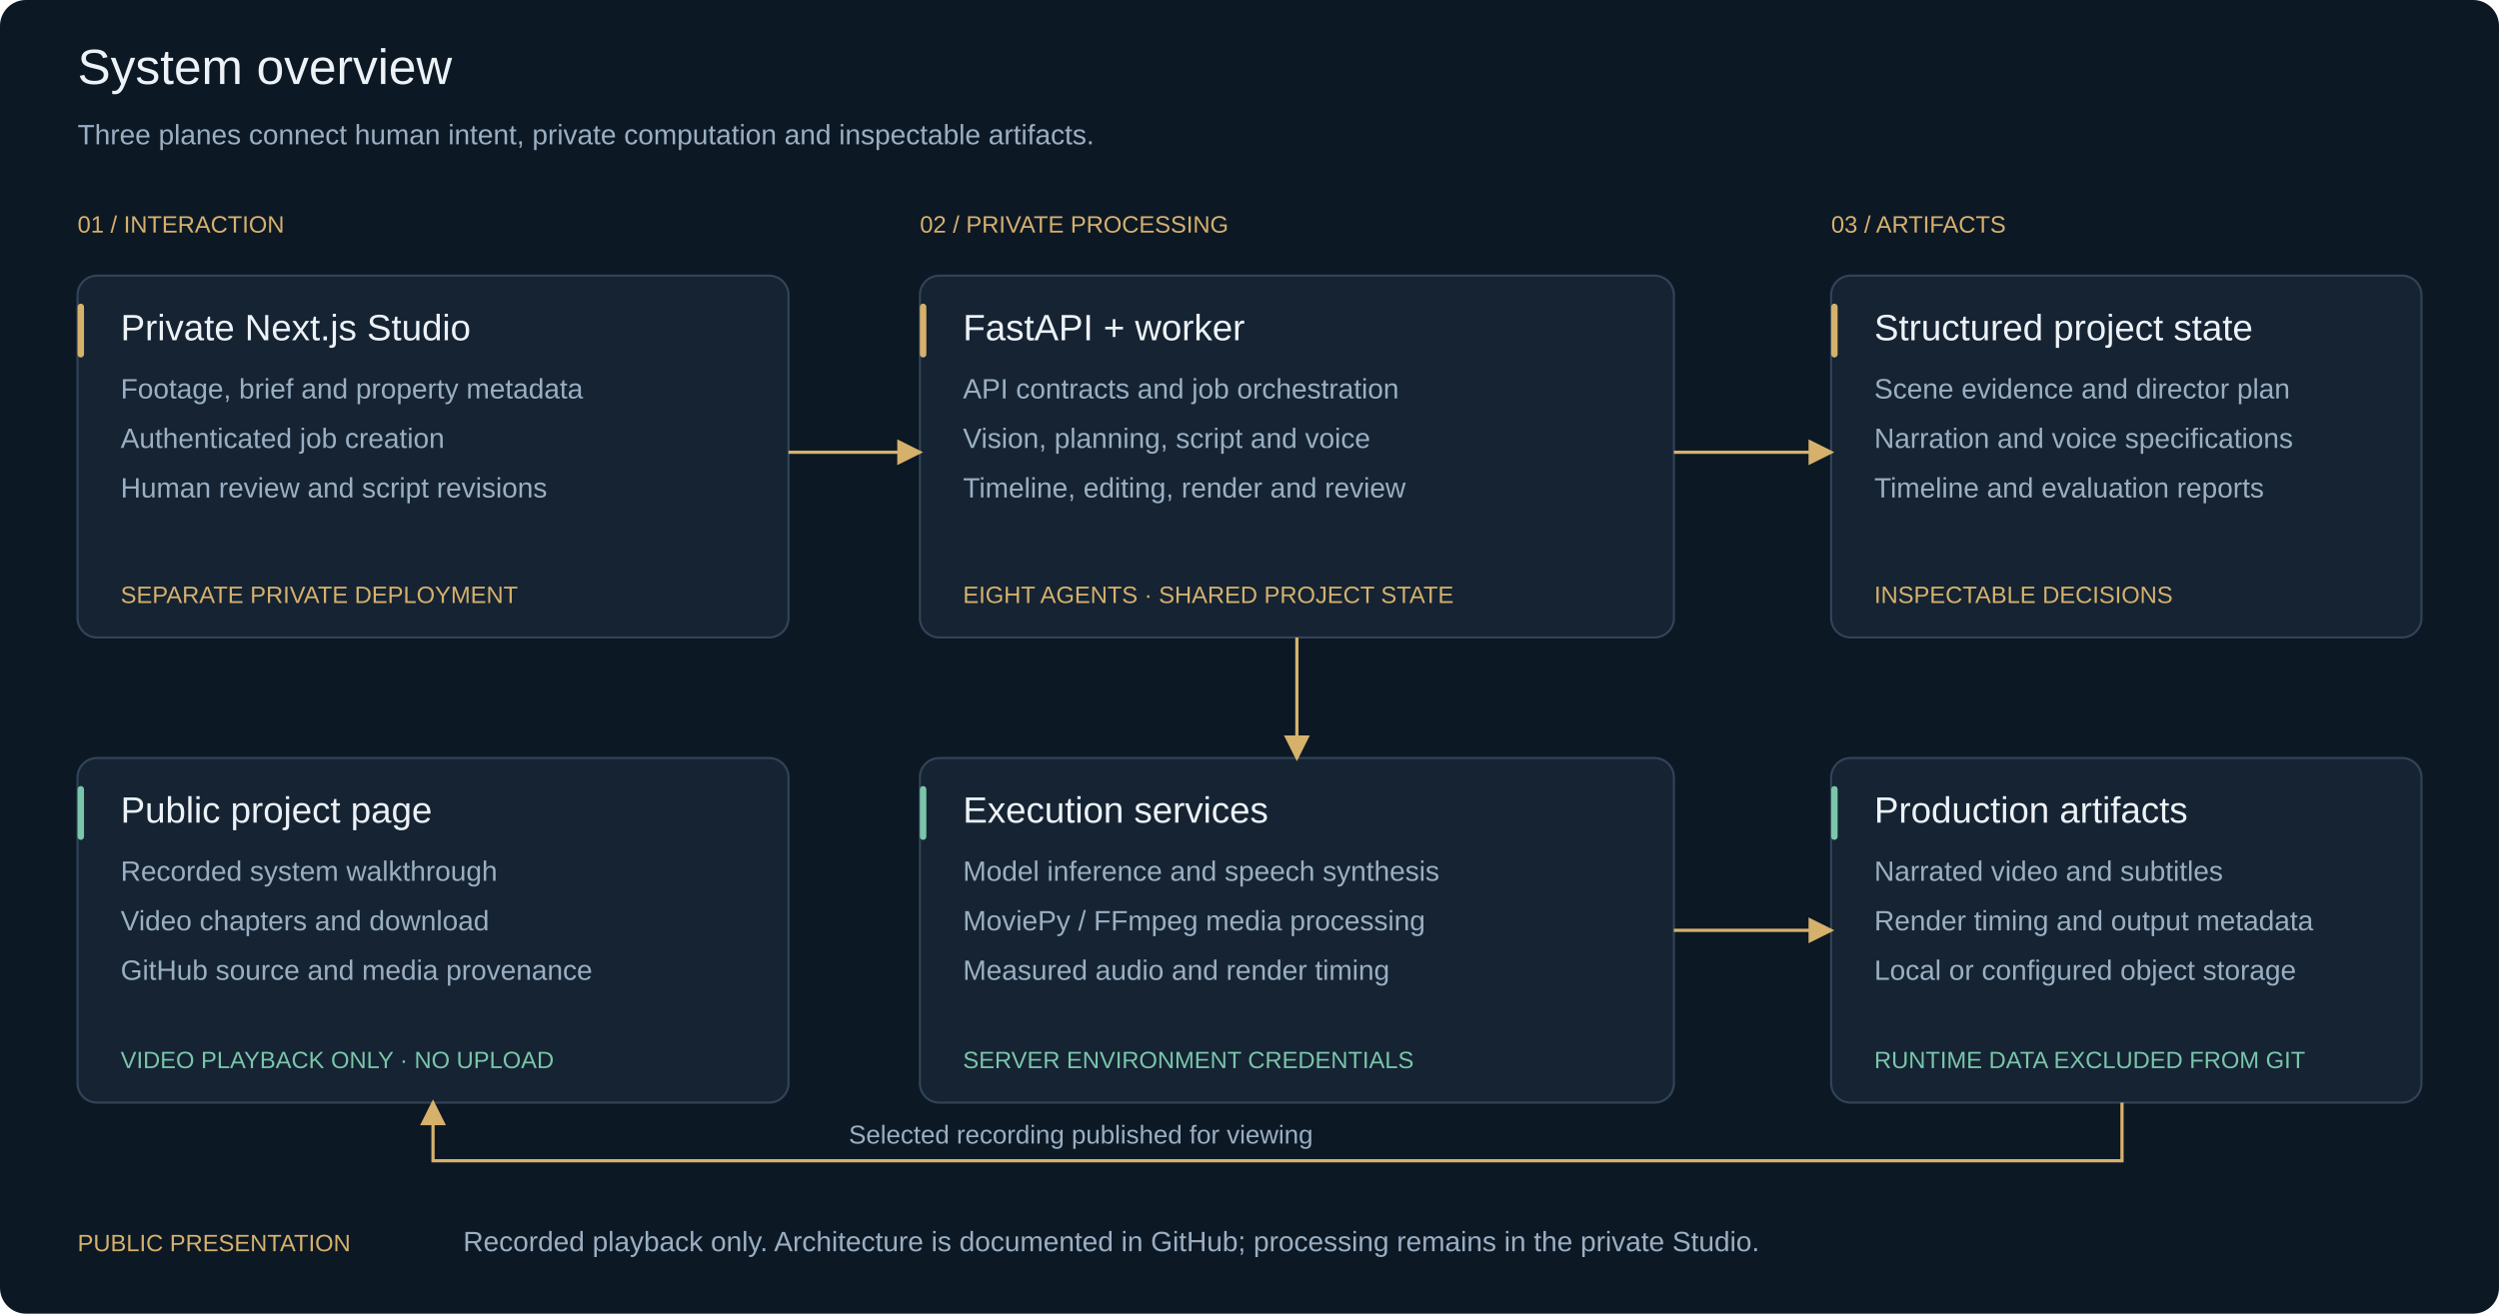
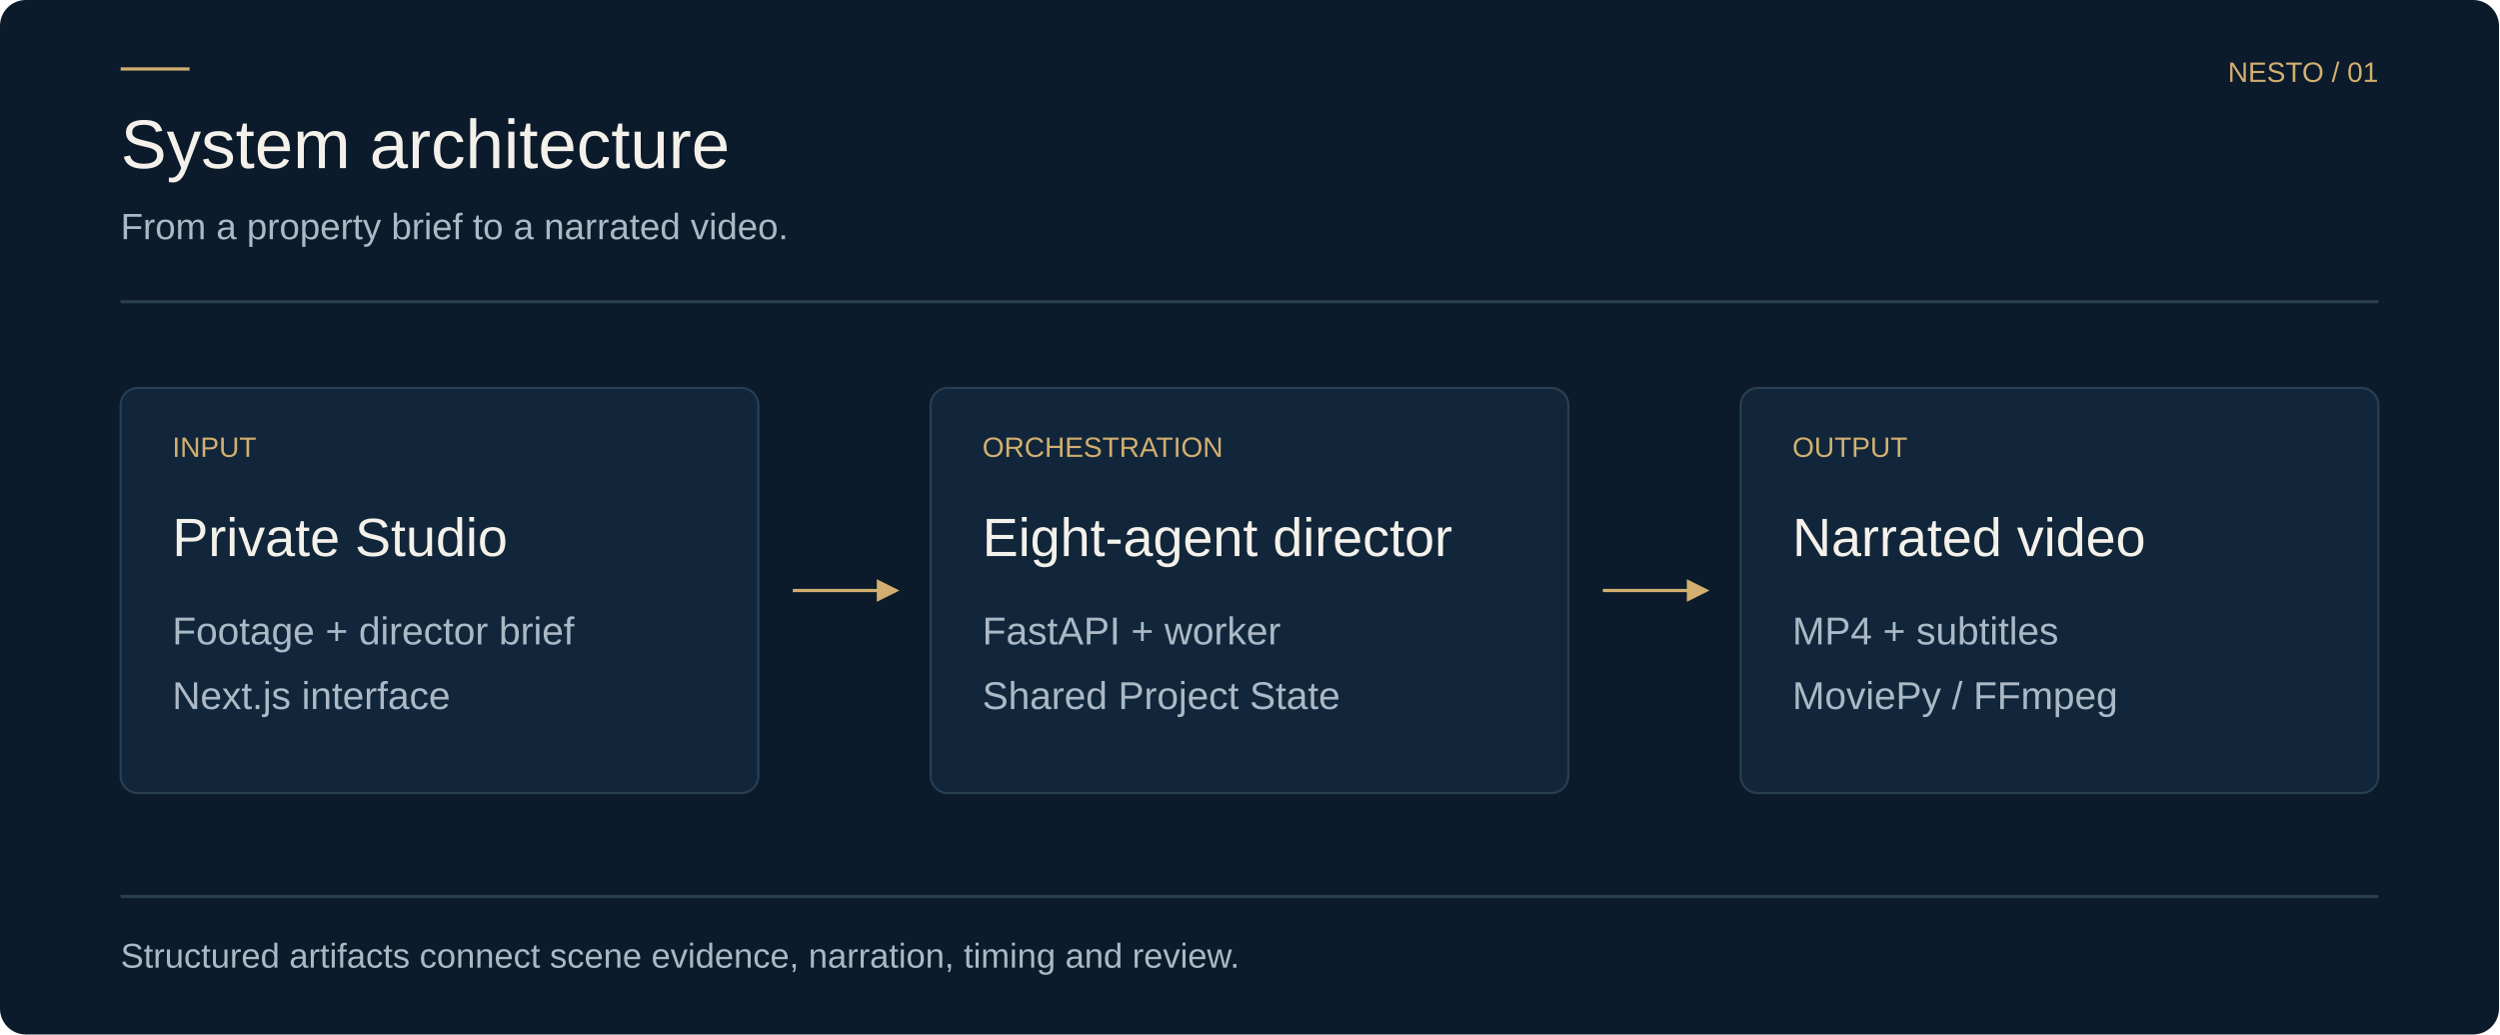
- <svg xmlns="http://www.w3.org/2000/svg" viewBox="0 0 1160 610" role="img" aria-labelledby="title desc">
+ <svg xmlns="http://www.w3.org/2000/svg" width="1160" height="480" viewBox="0 0 1160 480" role="img" aria-labelledby="title desc">
  <defs>
-     <marker id="arrow" markerWidth="8" markerHeight="8" refX="7" refY="4" orient="auto">
-       <path d="M0 0L8 4L0 8" fill="#d6b16c" />
+     <marker id="arrow" markerWidth="7" markerHeight="7" refX="6" refY="3.5" orient="auto">
+       <path d="M0 0L7 3.5L0 7" fill="#d2af70" />
    </marker>
-     <style>text{font-family:Arial,Helvetica,sans-serif}.line{fill:none;stroke:#d6b16c;stroke-width:1.5;marker-end:url(#arrow)}</style>
  </defs>
-   <rect width="1160" height="610" rx="12" fill="#0d1825" />
-   <text x="36" y="39" font-size="23" fill="#edf2f7">System overview</text>
-   <text x="36" y="67" font-size="13" fill="#9aafc2">Three planes connect human intent, private computation and inspectable artifacts.</text>
-   <text x="36" y="108" font-size="11" fill="#d6b16c">01 / INTERACTION</text>
-   <text x="427" y="108" font-size="11" fill="#d6b16c">02 / PRIVATE PROCESSING</text>
-   <text x="850" y="108" font-size="11" fill="#d6b16c">03 / ARTIFACTS</text>
-   <rect x="36" y="128" width="330" height="168" rx="9" fill="#152333" stroke="#314457" />
-   <rect x="36" y="141" width="3" height="25" rx="1.5" fill="#d6b16c" />
-   <text x="56" y="158" font-size="17" fill="#edf2f7">Private Next.js Studio</text>
-   <text x="56" y="185" font-size="13" fill="#9aafc2">Footage, brief and property metadata</text>
-   <text x="56" y="208" font-size="13" fill="#9aafc2">Authenticated job creation</text>
-   <text x="56" y="231" font-size="13" fill="#9aafc2">Human review and script revisions</text>
-   <text x="56" y="280" font-size="11" fill="#d6b16c">SEPARATE PRIVATE DEPLOYMENT</text>
-   <rect x="36" y="352" width="330" height="160" rx="9" fill="#152333" stroke="#314457" />
-   <rect x="36" y="365" width="3" height="25" rx="1.5" fill="#7ac6aa" />
-   <text x="56" y="382" font-size="17" fill="#edf2f7">Public project page</text>
-   <text x="56" y="409" font-size="13" fill="#9aafc2">Recorded system walkthrough</text>
-   <text x="56" y="432" font-size="13" fill="#9aafc2">Video chapters and download</text>
-   <text x="56" y="455" font-size="13" fill="#9aafc2">GitHub source and media provenance</text>
-   <text x="56" y="496" font-size="11" fill="#7ac6aa">VIDEO PLAYBACK ONLY · NO UPLOAD</text>
-   <rect x="427" y="128" width="350" height="168" rx="9" fill="#152333" stroke="#314457" />
-   <rect x="427" y="141" width="3" height="25" rx="1.5" fill="#d6b16c" />
-   <text x="447" y="158" font-size="17" fill="#edf2f7">FastAPI + worker</text>
-   <text x="447" y="185" font-size="13" fill="#9aafc2">API contracts and job orchestration</text>
-   <text x="447" y="208" font-size="13" fill="#9aafc2">Vision, planning, script and voice</text>
-   <text x="447" y="231" font-size="13" fill="#9aafc2">Timeline, editing, render and review</text>
-   <text x="447" y="280" font-size="11" fill="#d6b16c">EIGHT AGENTS · SHARED PROJECT STATE</text>
-   <rect x="427" y="352" width="350" height="160" rx="9" fill="#152333" stroke="#314457" />
-   <rect x="427" y="365" width="3" height="25" rx="1.5" fill="#7ac6aa" />
-   <text x="447" y="382" font-size="17" fill="#edf2f7">Execution services</text>
-   <text x="447" y="409" font-size="13" fill="#9aafc2">Model inference and speech synthesis</text>
-   <text x="447" y="432" font-size="13" fill="#9aafc2">MoviePy / FFmpeg media processing</text>
-   <text x="447" y="455" font-size="13" fill="#9aafc2">Measured audio and render timing</text>
-   <text x="447" y="496" font-size="11" fill="#7ac6aa">SERVER ENVIRONMENT CREDENTIALS</text>
-   <rect x="850" y="128" width="274" height="168" rx="9" fill="#152333" stroke="#314457" />
-   <rect x="850" y="141" width="3" height="25" rx="1.5" fill="#d6b16c" />
-   <text x="870" y="158" font-size="17" fill="#edf2f7">Structured project state</text>
-   <text x="870" y="185" font-size="13" fill="#9aafc2">Scene evidence and director plan</text>
-   <text x="870" y="208" font-size="13" fill="#9aafc2">Narration and voice specifications</text>
-   <text x="870" y="231" font-size="13" fill="#9aafc2">Timeline and evaluation reports</text>
-   <text x="870" y="280" font-size="11" fill="#d6b16c">INSPECTABLE DECISIONS</text>
-   <rect x="850" y="352" width="274" height="160" rx="9" fill="#152333" stroke="#314457" />
-   <rect x="850" y="365" width="3" height="25" rx="1.5" fill="#7ac6aa" />
-   <text x="870" y="382" font-size="17" fill="#edf2f7">Production artifacts</text>
-   <text x="870" y="409" font-size="13" fill="#9aafc2">Narrated video and subtitles</text>
-   <text x="870" y="432" font-size="13" fill="#9aafc2">Render timing and output metadata</text>
-   <text x="870" y="455" font-size="13" fill="#9aafc2">Local or configured object storage</text>
-   <text x="870" y="496" font-size="11" fill="#7ac6aa">RUNTIME DATA EXCLUDED FROM GIT</text>
-   <path class="line" d="M366 210 L427 210" />
-   <path class="line" d="M777 210 L850 210" />
-   <path class="line" d="M777 432 L850 432" />
-   <path class="line" d="M602 296 L602 352" />
-   <path class="line" d="M985 512 L985 539 L201 539 L201 512" />
-   <text x="394" y="531" font-size="12" fill="#9aafc2">Selected recording published for viewing</text>
-   <text x="36" y="581" font-size="11" fill="#d6b16c">PUBLIC PRESENTATION</text>
-   <text x="215" y="581" font-size="13" fill="#9aafc2">Recorded playback only. Architecture is documented in GitHub; processing remains in the private Studio.</text>
+   <style>text{font-family:Arial,Helvetica,sans-serif}</style>
+   <rect width="1160" height="480" rx="12" fill="#0b1b2b" />
+   <path d="M56 32H88" fill="none" stroke="#d2af70" stroke-width="1.5" />
+   <text x="1104" y="38" font-size="13" fill="#d2af70" text-anchor="end" font-weight="400">NESTO / 01</text>
+   <text x="56" y="78" font-size="32" fill="#f4f1ea" text-anchor="start" font-weight="500">System architecture</text>
+   <text x="56" y="111" font-size="17" fill="#abb9c6" text-anchor="start" font-weight="400">From a property brief to a narrated video.</text>
+   <path d="M56 140H1104" fill="none" stroke="#2a3e52" stroke-width="1.5" />
+   <rect x="56" y="180" width="296" height="188" rx="8" fill="#11263a" stroke="#2a3e52" />
+   <text x="80" y="212" font-size="13" fill="#d2af70" text-anchor="start" font-weight="400">INPUT</text>
+   <text x="80" y="258" font-size="25" fill="#f4f1ea" text-anchor="start" font-weight="500">Private Studio</text>
+   <text x="80" y="299" font-size="18" fill="#abb9c6" text-anchor="start" font-weight="400">Footage + director brief</text>
+   <text x="80" y="329" font-size="18" fill="#abb9c6" text-anchor="start" font-weight="400">Next.js interface</text>
+   <rect x="432" y="180" width="296" height="188" rx="8" fill="#11263a" stroke="#2a3e52" />
+   <text x="456" y="212" font-size="13" fill="#d2af70" text-anchor="start" font-weight="400">ORCHESTRATION</text>
+   <text x="456" y="258" font-size="25" fill="#f4f1ea" text-anchor="start" font-weight="500">Eight-agent director</text>
+   <text x="456" y="299" font-size="18" fill="#abb9c6" text-anchor="start" font-weight="400">FastAPI + worker</text>
+   <text x="456" y="329" font-size="18" fill="#abb9c6" text-anchor="start" font-weight="400">Shared Project State</text>
+   <rect x="808" y="180" width="296" height="188" rx="8" fill="#11263a" stroke="#2a3e52" />
+   <text x="832" y="212" font-size="13" fill="#d2af70" text-anchor="start" font-weight="400">OUTPUT</text>
+   <text x="832" y="258" font-size="25" fill="#f4f1ea" text-anchor="start" font-weight="500">Narrated video</text>
+   <text x="832" y="299" font-size="18" fill="#abb9c6" text-anchor="start" font-weight="400">MP4 + subtitles</text>
+   <text x="832" y="329" font-size="18" fill="#abb9c6" text-anchor="start" font-weight="400">MoviePy / FFmpeg</text>
+   <path d="M368 274H416" fill="none" stroke="#d2af70" stroke-width="1.5" marker-end="url(#arrow)" />
+   <path d="M744 274H792" fill="none" stroke="#d2af70" stroke-width="1.5" marker-end="url(#arrow)" />
+   <path d="M56 416H1104" fill="none" stroke="#2a3e52" stroke-width="1.5" />
+   <text x="56" y="449" font-size="16" fill="#abb9c6" text-anchor="start" font-weight="400">Structured artifacts connect scene evidence, narration, timing and review.</text>
</svg>
